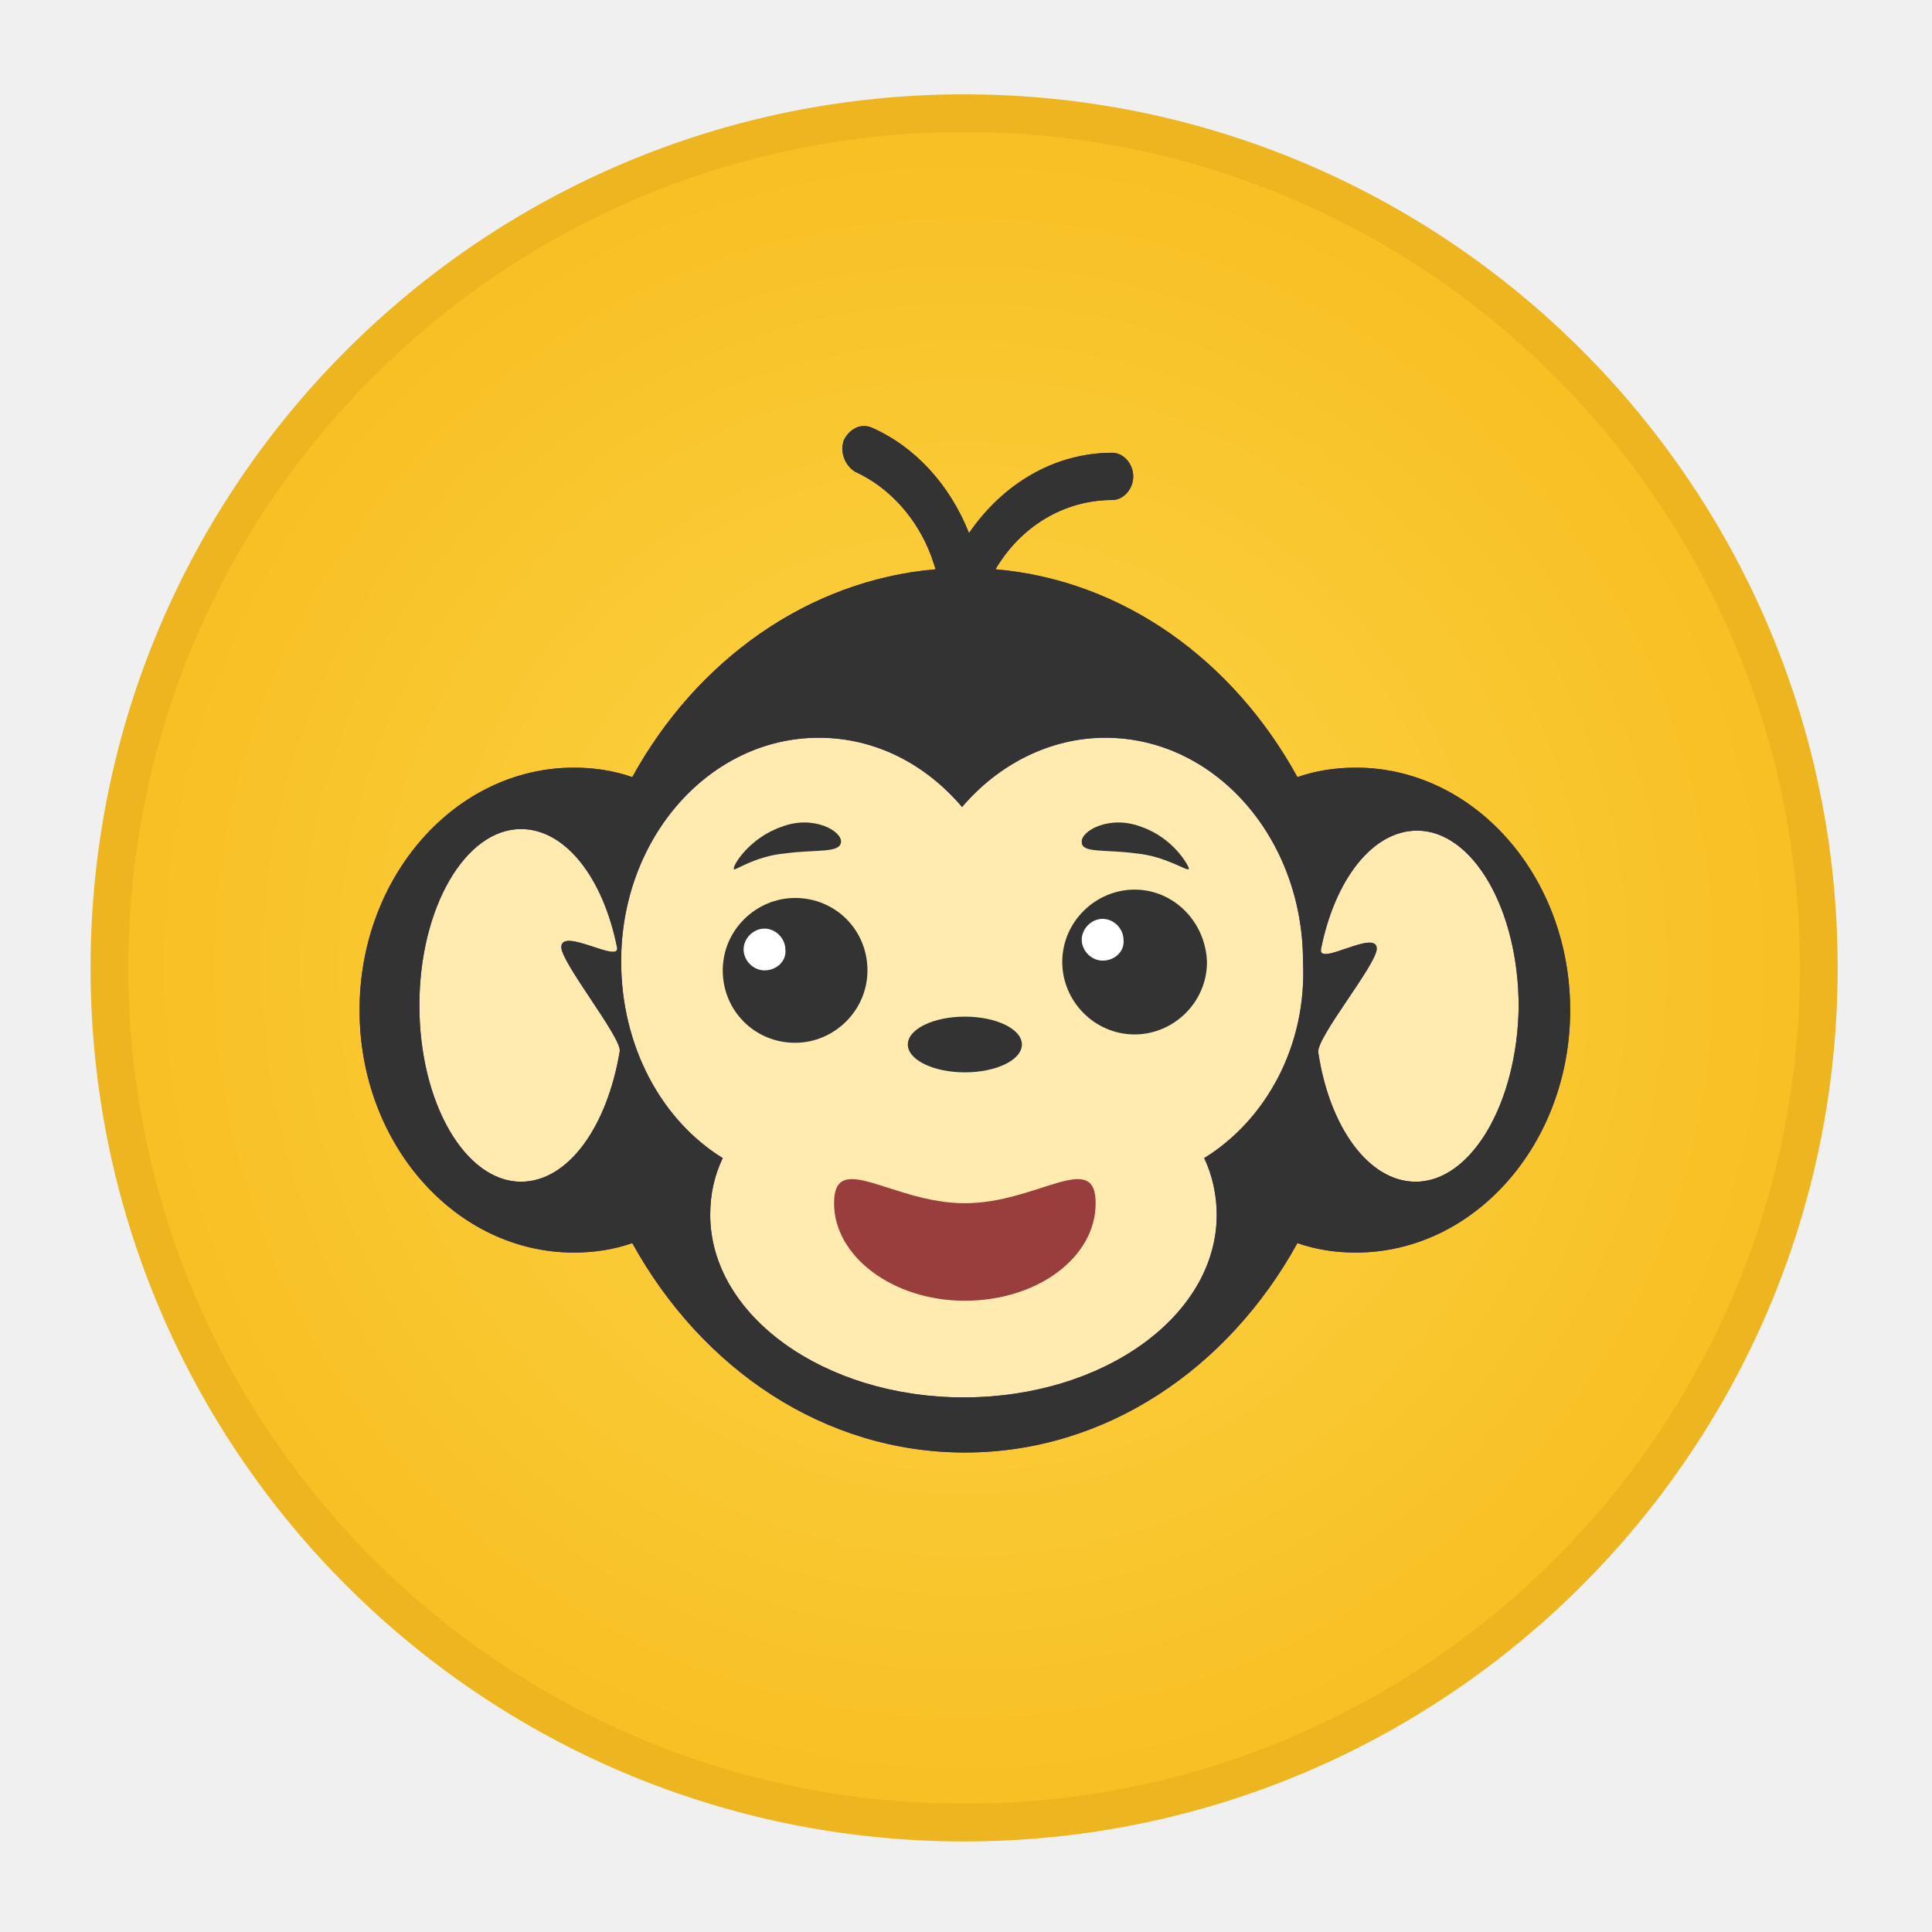
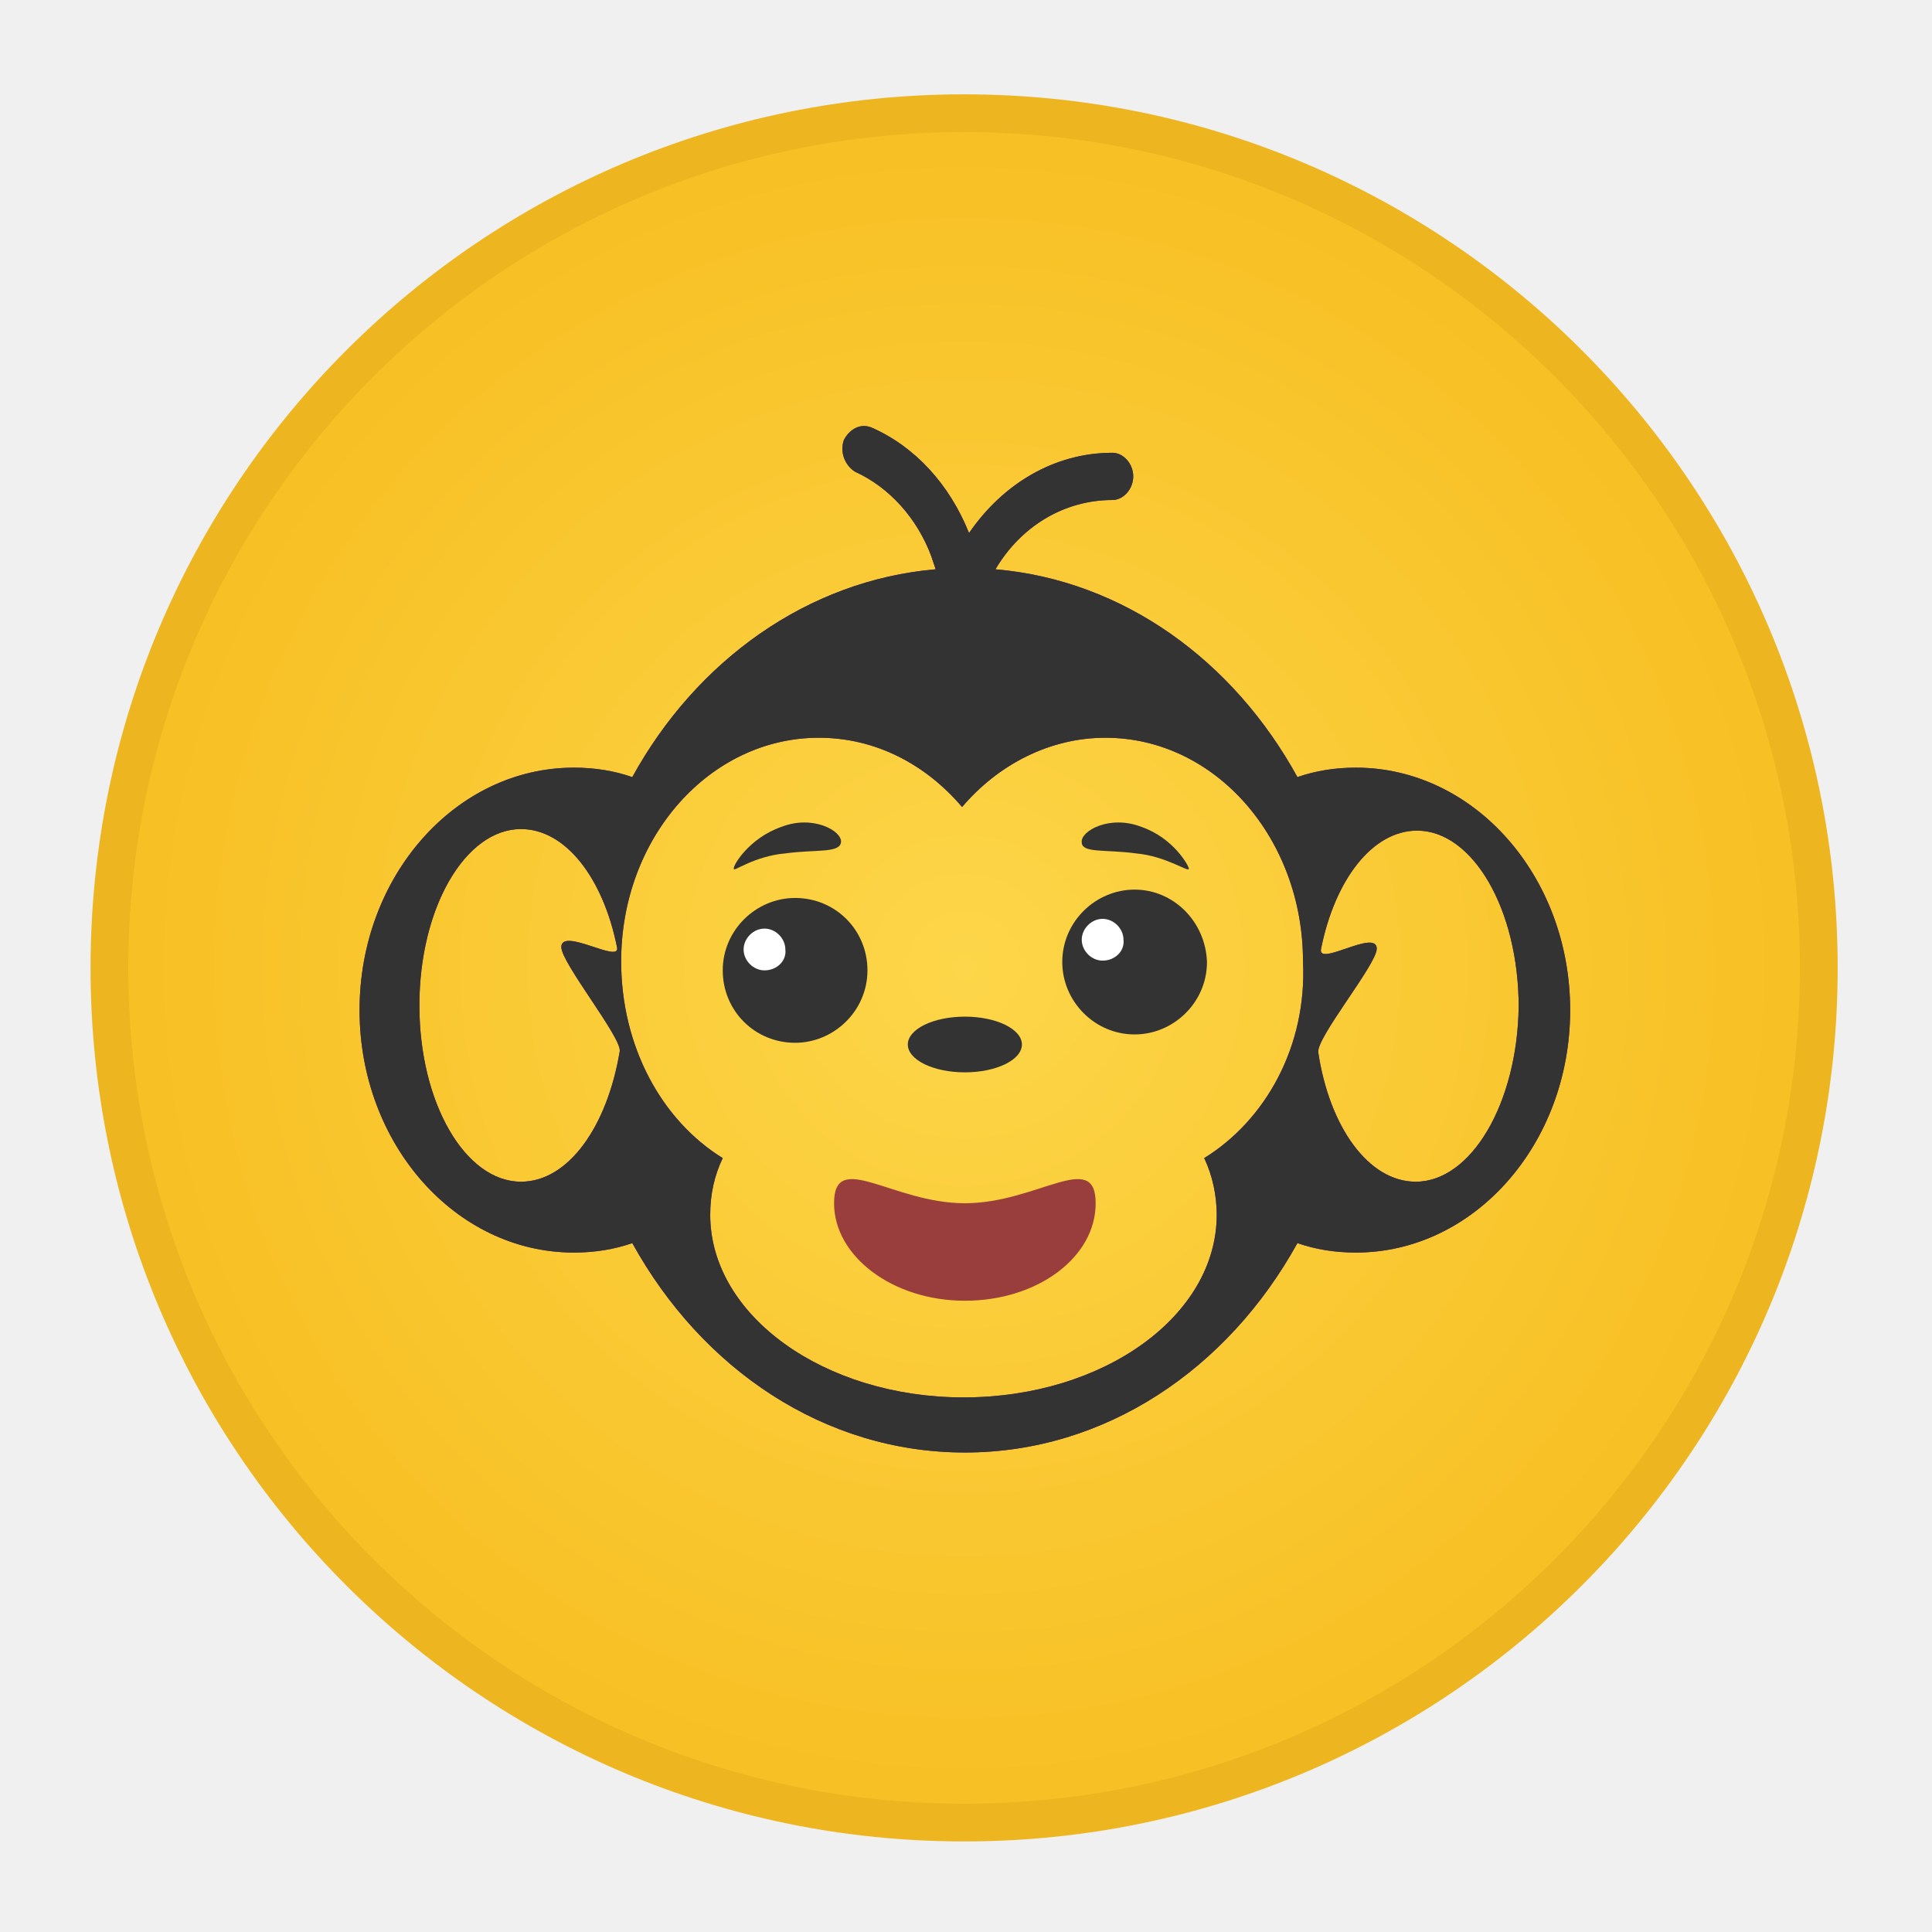
<svg xmlns="http://www.w3.org/2000/svg" xmlns:xlink="http://www.w3.org/1999/xlink" width="512px" height="512px" viewBox="0 0 512 512" version="1.1">
  <defs>
    <radialGradient cx="50%" cy="50%" fx="50%" fy="50%" r="50%" id="radialGradient-1">
      <stop stop-color="#FDD649" offset="0%" />
      <stop stop-color="#F7BF22" offset="100%" />
    </radialGradient>
    <circle id="path-2" cx="231.5" cy="231.5" r="231.5" />
    <mask id="mask-4" maskContentUnits="userSpaceOnUse" maskUnits="objectBoundingBox" x="0" y="0" width="463" height="463" fill="white">
      <use xlink:href="#path-2" />
    </mask>
    <radialGradient cx="50%" cy="59.475%" fx="50%" fy="59.475%" r="40.525%" id="radialGradient-6">
      <stop stop-color="#9239E6" offset="0%" />
      <stop stop-color="#612699" offset="100%" />
    </radialGradient>
    <path d="M264.842,91.121 C259.31,91.121 254.148,91.956 249.354,93.625 C232.391,62.75 203.259,41.472 169.333,38.551 C175.97,27.286 187.402,20.193 200.309,20.193 C203.259,20.193 205.84,17.273 205.84,13.935 C205.84,10.597 203.259,7.676 200.309,7.676 C184.821,7.676 171.177,16.021 162.326,28.955 C157.164,16.021 147.945,6.008 136.513,1.001 C133.563,-0.251 130.613,1.418 129.138,4.339 C128.032,7.676 129.507,11.014 132.088,12.683 C141.307,16.855 148.682,25.2 152.37,35.213 C152.738,36.465 153.107,37.299 153.476,38.551 C119.55,41.472 90.049,62.75 73.086,93.625 C68.292,91.956 63.13,91.121 57.598,91.121 C26.254,91.121 0.809,119.91 0.809,155.374 C0.809,190.838 26.254,219.627 57.598,219.627 C63.13,219.627 68.292,218.792 73.086,217.123 C91.524,250.501 123.975,272.614 161.22,272.614 C198.465,272.614 230.916,250.501 249.354,217.123 C254.148,218.792 259.31,219.627 264.842,219.627 C296.186,219.627 321.631,190.838 321.631,155.374 C321.631,119.91 296.186,91.121 264.842,91.121 Z M43.585,200.851 C28.835,200.851 16.666,179.99 16.666,154.122 C16.666,128.254 28.835,107.393 43.585,107.393 C55.386,107.393 65.342,120.327 69.03,138.685 C70.136,143.274 54.279,133.261 54.279,138.685 C54.279,142.857 70.136,162.467 69.767,166.222 C66.448,186.249 56.123,200.851 43.585,200.851 Z M224.647,194.593 C226.859,199.183 227.966,204.606 227.966,209.613 C227.966,236.316 198.096,258.011 160.851,258.011 C123.975,258.011 93.737,236.316 93.737,209.613 C93.737,204.189 94.843,199.183 97.056,194.593 C80.83,184.58 70.136,164.97 70.136,142.44 C70.136,109.479 93.737,83.194 122.5,83.194 C137.619,83.194 150.895,90.287 160.482,101.552 C170.07,90.287 183.714,83.194 198.465,83.194 C227.597,83.194 250.829,109.896 250.829,142.44 C251.935,164.97 240.872,184.58 224.647,194.593 Z M280.698,200.851 C268.161,200.851 257.835,186.249 254.885,166.639 C254.148,162.884 270.373,143.274 270.373,139.102 C270.373,133.678 254.516,144.109 255.623,139.102 C259.31,120.744 269.267,107.81 281.067,107.81 C295.818,107.81 307.987,128.672 307.987,154.539 C307.618,179.99 295.449,200.851 280.698,200.851 Z" id="path-7" />
  </defs>
  <g id="Page-1" stroke="none" stroke-width="1" fill="none" fill-rule="evenodd">
    <g id="movie-monkey-copy-4" transform="translate(24, 25)">
      <g id="Oval-3-Copy-3">
        <use stroke="#EDB520" mask="url(#mask-4)" stroke-width="20" fill="url(#radialGradient-1)" fill-rule="evenodd" xlink:href="#path-2" />
      </g>
      <g id="Group-3-Copy-3" transform="translate(70.08189, 87.31514)">
-         <path d="M21.077,107.816 C30.789,107.816 37.871,100.065 48.084,99.298 C57.397,98.599 69.864,102.497 79.209,97.934 C101.556,87.023 78.874,90.185 97.224,83.825 C117.941,76.644 158.139,67.643 176.436,66.191 C208.037,63.684 200.708,67.829 223.875,81.039 C227.972,83.376 232.946,83.714 236.696,86.707 C242.02,90.958 244.243,100.431 250.54,102.326 C293.585,115.279 270.643,91.997 291.479,104.354 C299.859,109.323 292.539,108.349 300.802,116.957 C302.806,119.045 306.292,118.769 308.135,121.039 C320.646,136.441 316.422,146.555 310.571,167.585 C309.902,169.992 306.89,170.962 306.275,173.388 C303.872,182.87 309.636,195.325 296.947,200.623 C282.284,206.746 265.694,204.754 250.836,210.241 C213.482,224.036 242.552,218.585 226.467,233.882 C224.655,235.605 221.559,234.59 219.669,236.203 C196.138,256.297 199.53,259.776 165.626,265.605 C141.689,269.721 115.612,262.889 99.959,241.049 C95.377,234.656 92.466,226.915 88.218,220.233 C86.346,217.289 84.663,213.547 81.662,212.273 C74.013,209.025 65.503,209.398 57.564,207.217 C53.5,206.101 49.882,203.204 45.76,202.41 C41.444,201.578 36.641,204.387 32.628,202.41 C13.375,192.922 14.02,183.485 11.176,165.27 C8.206,146.243 4.325,136.23 17.812,118.041 L21.077,107.816 Z" id="Path-4-Copy-2" fill="#FFEBB0" />
+         <path d="M21.077,107.816 C30.789,107.816 37.871,100.065 48.084,99.298 C57.397,98.599 69.864,102.497 79.209,97.934 C101.556,87.023 78.874,90.185 97.224,83.825 C117.941,76.644 158.139,67.643 176.436,66.191 C208.037,63.684 200.708,67.829 223.875,81.039 C227.972,83.376 232.946,83.714 236.696,86.707 C242.02,90.958 244.243,100.431 250.54,102.326 C293.585,115.279 270.643,91.997 291.479,104.354 C299.859,109.323 292.539,108.349 300.802,116.957 C302.806,119.045 306.292,118.769 308.135,121.039 C320.646,136.441 316.422,146.555 310.571,167.585 C309.902,169.992 306.89,170.962 306.275,173.388 C303.872,182.87 309.636,195.325 296.947,200.623 C282.284,206.746 265.694,204.754 250.836,210.241 C213.482,224.036 242.552,218.585 226.467,233.882 C224.655,235.605 221.559,234.59 219.669,236.203 C196.138,256.297 199.53,259.776 165.626,265.605 C141.689,269.721 115.612,262.889 99.959,241.049 C95.377,234.656 92.466,226.915 88.218,220.233 C86.346,217.289 84.663,213.547 81.662,212.273 C74.013,209.025 65.503,209.398 57.564,207.217 C53.5,206.101 49.882,203.204 45.76,202.41 C41.444,201.578 36.641,204.387 32.628,202.41 C13.375,192.922 14.02,183.485 11.176,165.27 C8.206,146.243 4.325,136.23 17.812,118.041 L21.077,107.816 Z" id="Path-4-Copy-2" fill="none" />
        <ellipse id="Oval-2-Copy-2" stroke="#979797" stroke-width="1.035" fill="#FFFFFF" cx="109.164" cy="139.306" rx="7.76" ry="7.768" />
        <ellipse id="Oval-2-Copy-3" stroke="#979797" stroke-width="1.035" fill="#FFFFFF" cx="199.186" cy="137.235" rx="7.76" ry="7.768" />
        <g id="monkey3-copy-2" fill-rule="nonzero">
          <g id="Group">
            <g transform="translate(0.39628, 0)">
              <g id="Shape">
                <use fill="url(#radialGradient-6)" fill-rule="evenodd" xlink:href="#path-7" />
                <use fill="#333333" fill-rule="evenodd" xlink:href="#path-7" />
              </g>
              <ellipse id="Oval" fill="#333333" cx="161.22" cy="164.487" rx="15.119" ry="7.381" />
              <path d="M116.231,125.654 C105.906,125.654 97.056,134.142 97.056,144.844 C97.056,155.546 105.537,164.034 116.231,164.034 C126.556,164.034 135.407,155.546 135.407,144.844 C135.407,134.142 126.925,125.654 116.231,125.654 Z M108.118,144.844 C105.168,144.844 102.587,142.261 102.587,139.308 C102.587,136.356 105.168,133.773 108.118,133.773 C111.069,133.773 113.65,136.356 113.65,139.308 C114.019,142.261 111.437,144.844 108.118,144.844 Z" id="Shape" fill="#333333" />
              <path d="M206.209,123.44 C195.883,123.44 187.033,131.928 187.033,142.63 C187.033,152.963 195.515,161.82 206.209,161.82 C216.534,161.82 225.384,153.332 225.384,142.63 C225.016,131.928 216.534,123.44 206.209,123.44 Z M197.727,142.261 C194.777,142.261 192.196,139.678 192.196,136.725 C192.196,133.773 194.777,131.19 197.727,131.19 C200.677,131.19 203.259,133.773 203.259,136.725 C203.627,139.678 201.046,142.261 197.727,142.261 Z" id="Shape" fill="#333333" />
              <path d="M113.65,113.844 C121.763,112.737 128.032,113.844 128.4,110.892 C128.769,107.94 121.025,103.511 112.544,106.833 C104.062,109.785 99.637,117.166 100.006,117.904 C99.637,119.011 105.168,114.583 113.65,113.844 Z" id="Shape" fill="#333333" />
              <path d="M206.578,113.844 C214.69,114.583 220.59,119.011 220.59,117.904 C220.59,117.166 216.534,109.785 208.053,106.833 C199.571,103.511 191.827,107.94 192.196,110.892 C192.196,113.844 198.465,112.737 206.578,113.844 Z" id="Shape" fill="#333333" />
              <path d="M195.883,206.558 C195.883,220.951 180.396,232.391 161.22,232.391 C142.044,232.391 126.556,220.582 126.556,206.558 C126.556,192.165 142.044,206.558 161.22,206.558 C180.396,206.558 195.883,192.165 195.883,206.558 Z" id="Shape" fill="#993D3D" />
            </g>
          </g>
        </g>
      </g>
    </g>
  </g>
</svg>
